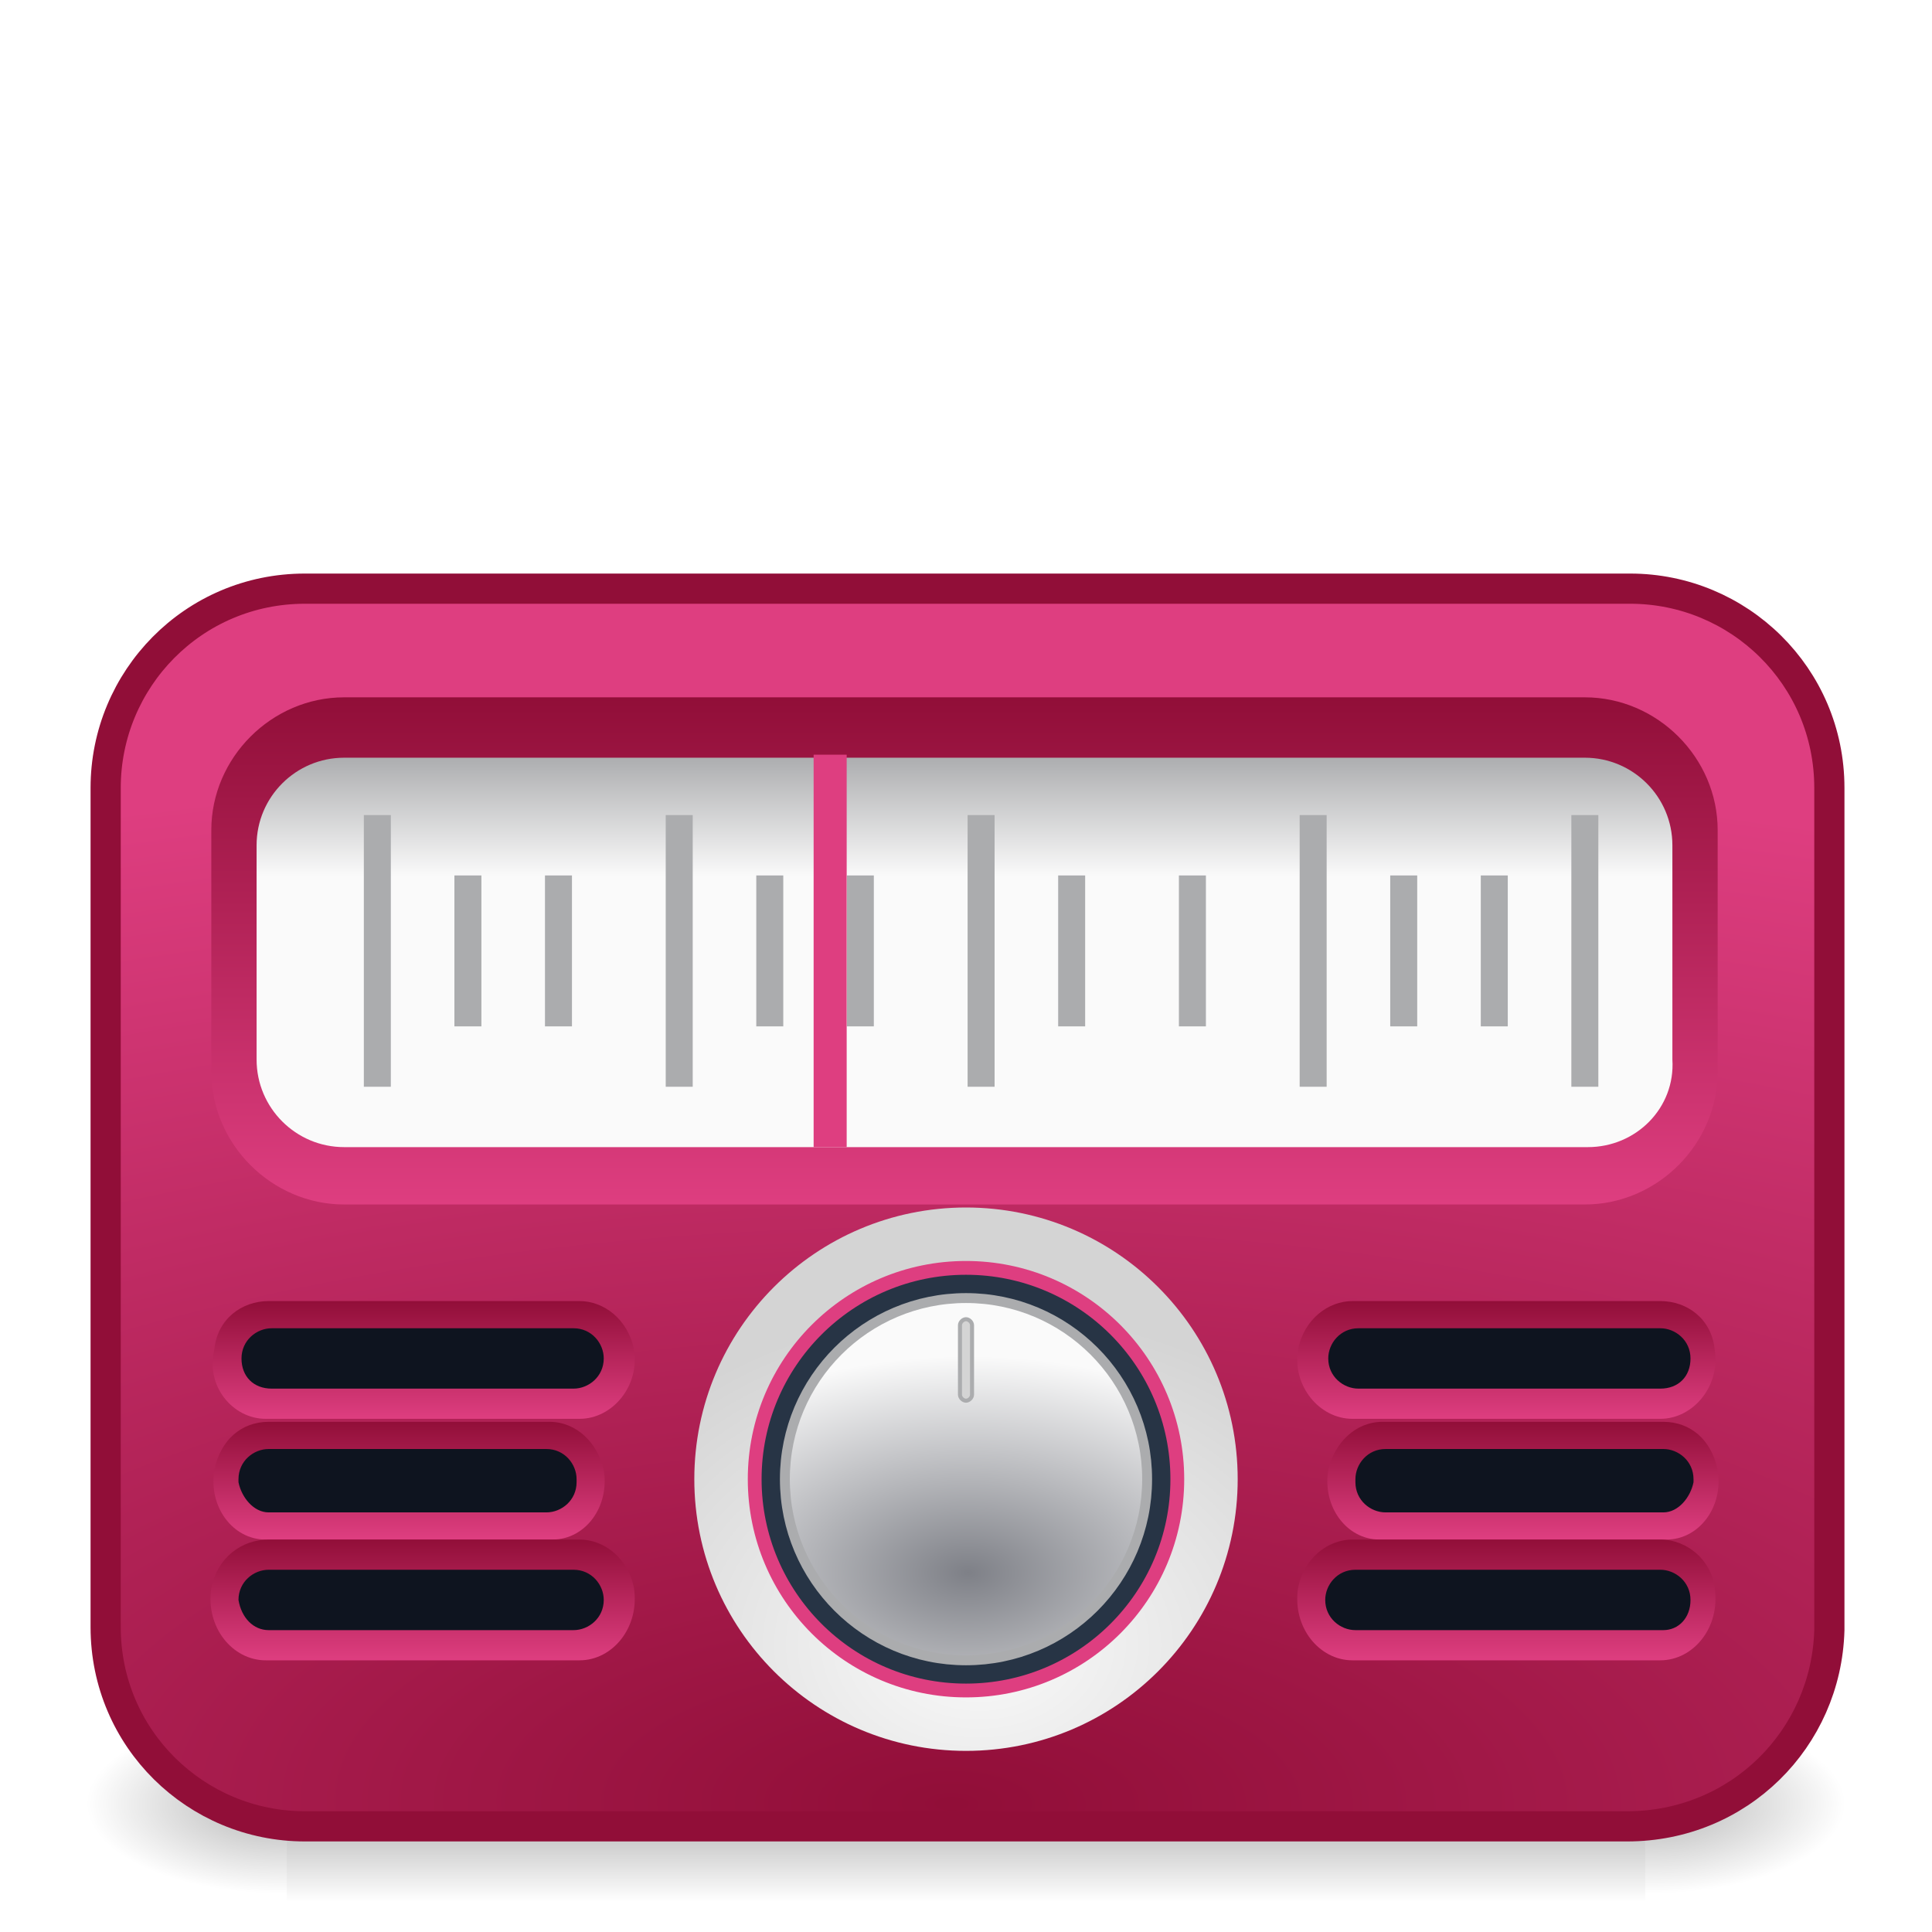
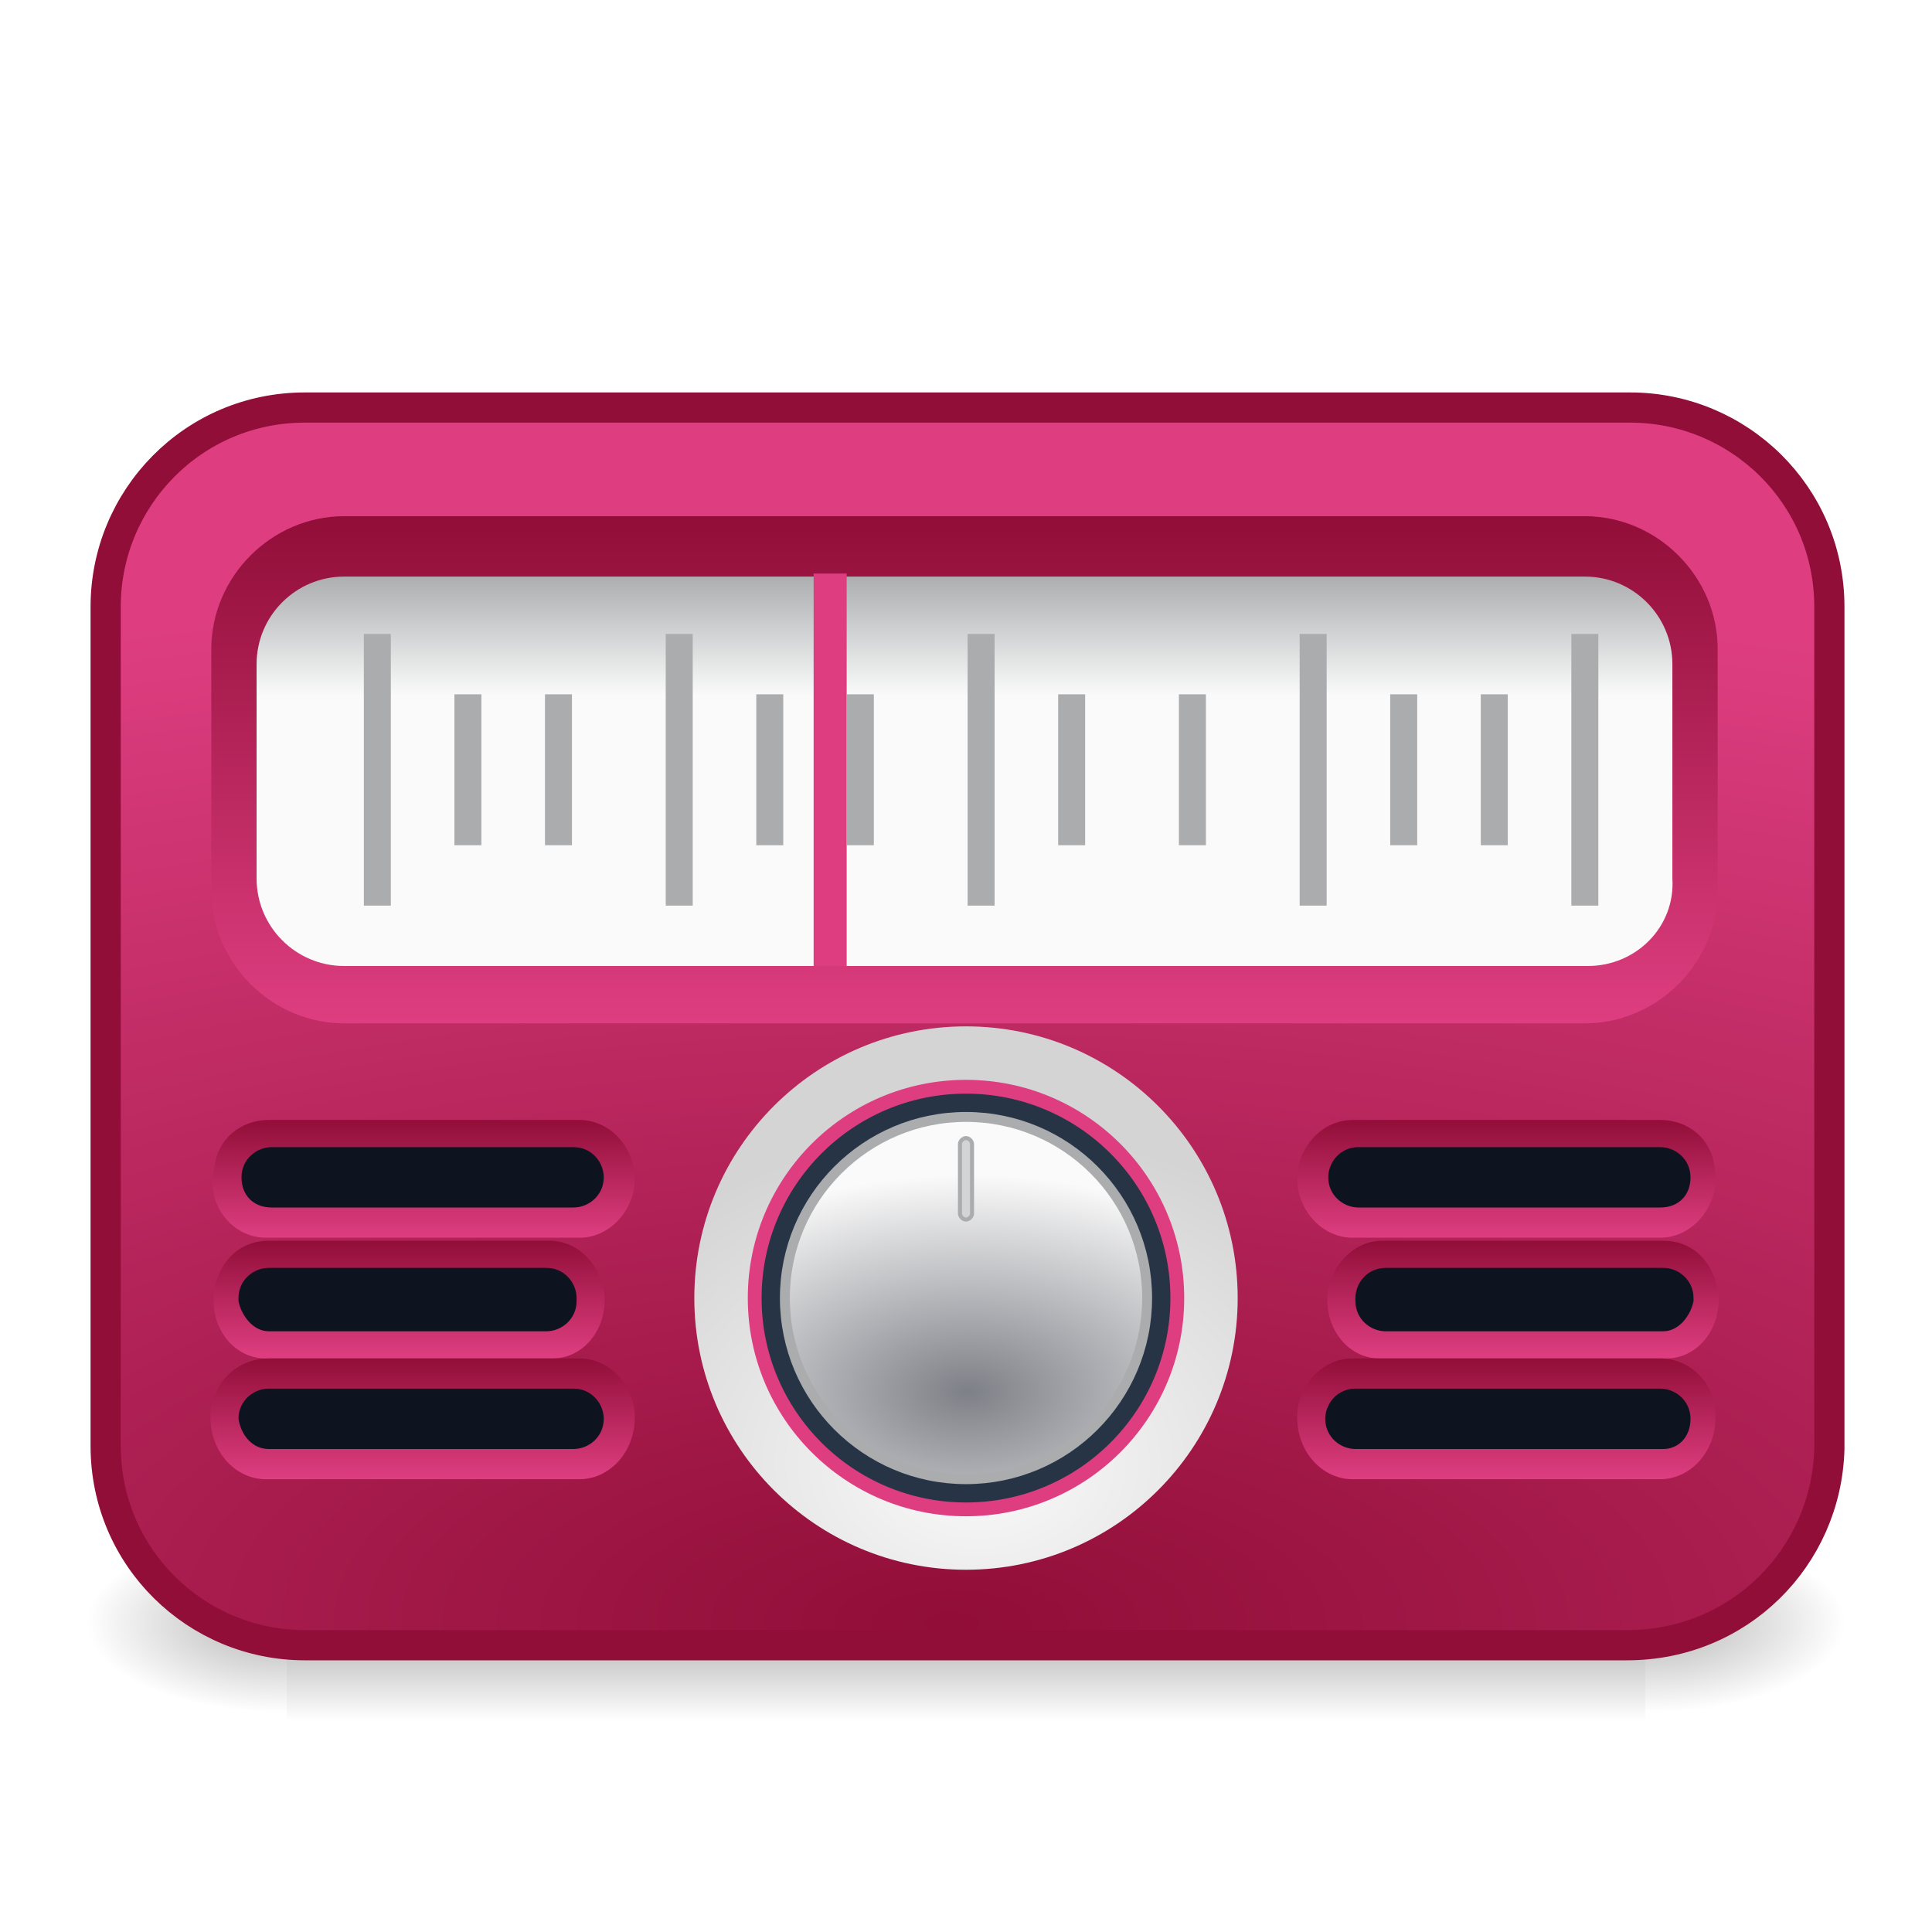
<svg xmlns="http://www.w3.org/2000/svg" version="1.1" x="0px" y="0px" viewBox="0 0 64 64" style="enable-background:new 0 0 64 64;" xml:space="preserve" id="svg1076">
  <defs id="defs1080" />
  <style type="text/css" id="style904">
	.st0{display:none;}
	.st1{display:inline;opacity:0.2;fill:none;stroke:#000000;stroke-width:0.125;enable-background:new    ;}
	.st2{opacity:0.3;fill:url(#SVGID_1_);enable-background:new    ;}
	.st3{opacity:0.3;fill:url(#SVGID_2_);enable-background:new    ;}
	.st4{opacity:0.3;fill:url(#SVGID_3_);enable-background:new    ;}
	.st5{fill:url(#SVGID_4_);stroke:#910E38;}
	.st6{fill:url(#SVGID_5_);}
	.st7{fill:url(#SVGID_6_);}
	.st8{fill:none;stroke:#ABACAE;stroke-width:0.894;stroke-miterlimit:10;}
	.st9{fill:none;stroke:#DE3E80;stroke-width:1.095;stroke-miterlimit:10;}
	.st10{fill:url(#SVGID_7_);}
	.st11{fill:#273445;stroke:#DE3E80;stroke-width:0.457;stroke-linecap:round;stroke-linejoin:round;}
	.st12{fill:url(#SVGID_8_);stroke:#ABACAE;stroke-width:0.328;stroke-linecap:round;stroke-linejoin:round;}
	.st13{fill:#D4D4D4;stroke:#ABACAE;stroke-width:0.133;}
	.st14{fill:url(#SVGID_9_);}
	.st15{fill:#0E141F;}
	.st16{fill:url(#SVGID_10_);}
	.st17{fill:url(#SVGID_11_);}
	.st18{fill:url(#SVGID_12_);}
	.st19{fill:url(#SVGID_13_);}
	.st20{fill:url(#SVGID_14_);}
</style>
  <g id="Layer_1" class="st0">
    <path class="st1" d="M64,47.1H0 M64,49.1H0 M64,51.1H0 M64,46.1H0 M64,48.1H0 M64,50.1H0 M64,41.1H0 M64,43.1H0 M64,45.1H0    M64,40.1H0 M64,42.1H0 M64,44.1H0 M64,35.1H0 M64,37.1H0 M64,39.1H0 M64,34.1H0 M64,36.1H0 M64,38.1H0 M64,29.1H0 M64,31.1H0    M64,33.1H0 M64,28.1H0 M64,30.1H0 M64,32.1H0 M64,23.1H0 M64,25.1H0 M64,27.1H0 M64,22.1H0 M64,24.1H0 M64,26.1H0 M64,19.1H0    M64,21.1H0 M64,18.1H0 M64,20.1H0 M64,13.1H0 M64,15.1H0 M64,17.1H0 M64,12.1H0 M64,14.1H0 M64,16.1H0 M64,7.1H0 M64,9.1H0    M64,11.1H0 M64,6.1H0 M64,8.1H0 M64,10.1H0 M64,1.1H0 M64,3.1H0 M64,5.1H0 M64,2.1H0 M64,4.1H0 M64,58.1H0 M64,60.1H0 M64,62.1H0    M64,57.1H0 M64,59.1H0 M64,61.1H0 M64,52.1H0 M64,54.1H0 M64,56.1H0 M64,53.1H0 M64,55.1H0 M64,63.1H0 M17.1,64V0 M15.1,64V0    M13.1,64V0 M18.1,64V0 M16.1,64V0 M14.1,64V0 M23.1,64V0 M21.1,64V0 M19.1,64V0 M24.1,64V0 M22.1,64V0 M20.1,64V0 M29.1,64V0    M27.1,64V0 M25.1,64V0 M30.1,64V0 M28.1,64V0 M26.1,64V0 M35.1,64V0 M33.1,64V0 M31.1,64V0 M36.1,64V0 M34.1,64V0 M32.1,64V0    M41.1,64V0 M39.1,64V0 M37.1,64V0 M42.1,64V0 M40.1,64V0 M38.1,64V0 M45.1,64V0 M43.1,64V0 M46.1,64V0 M44.1,64V0 M51.1,64V0    M49.1,64V0 M47.1,64V0 M52.1,64V0 M50.1,64V0 M48.1,64V0 M57.1,64V0 M55.1,64V0 M53.1,64V0 M58.1,64V0 M56.1,64V0 M54.1,64V0    M63.1,64V0 M61.1,64V0 M59.1,64V0 M62.1,64V0 M60.1,64V0 M6.1,64V0 M4.1,64V0 M2.1,64V0 M7.1,64V0 M5.1,64V0 M3.1,64V0 M12.1,64V0    M10.1,64V0 M8.1,64V0 M11.1,64V0 M9.1,64V0 M1.1,64V0" id="path906" />
  </g>
-   <g id="Layer_2">
+   <g id="Layer_2" transform="translate(0,-6)">
    <g id="g932">
-       <linearGradient id="SVGID_1_" gradientUnits="userSpaceOnUse" x1="4834.817" y1="-17199.443" x2="4834.817" y2="-17418.023" gradientTransform="matrix(0.1018 0 0 -2.745000e-02 -460.1844 -415.1248)">
+       <linearGradient id="SVGID_1_" gradientUnits="userSpaceOnUse" x1="4834.817" y1="-17199.443" x2="4834.817" y2="-17418.023" gradientTransform="matrix(0.1018,0,0,-0.02745,-460.1844,-415.1248)">
        <stop offset="0" style="stop-color:#000000;stop-opacity:0" id="stop909" />
        <stop offset="0.5" style="stop-color:#000000" id="stop911" />
        <stop offset="1" style="stop-color:#000000;stop-opacity:0" id="stop913" />
      </linearGradient>
-       <path class="st2" d="M9.5,57h45v6h-45V57z" id="path916" />
-       <radialGradient id="SVGID_2_" cx="8542.355" cy="-17299.957" r="108.092" gradientTransform="matrix(5.980000e-02 0 0 -2.745000e-02 -456.1624 -415.1248)" gradientUnits="userSpaceOnUse">
+       <path class="st2" d="m 9.5,57 h 45 v 6 h -45 z" id="path916" style="opacity:0.3;fill:url(#SVGID_1_);enable-background:new" />
+       <radialGradient id="SVGID_2_" cx="8542.355" cy="-17299.957" r="108.092" gradientTransform="matrix(0.0598,0,0,-0.02745,-456.1624,-415.1248)" gradientUnits="userSpaceOnUse">
        <stop offset="0" style="stop-color:#000000" id="stop918" />
        <stop offset="1" style="stop-color:#000000;stop-opacity:0" id="stop920" />
      </radialGradient>
-       <path class="st3" d="M54.5,56.7v6.2c2.8,0,6.9-1.4,6.9-3.1S58.2,56.7,54.5,56.7z" id="path923" />
-       <radialGradient id="SVGID_3_" cx="-8414.166" cy="-17299.957" r="108.092" gradientTransform="matrix(-5.980000e-02 0 0 -2.745000e-02 -493.8366 -415.1248)" gradientUnits="userSpaceOnUse">
+       <path class="st3" d="m 54.5,56.7 v 6.2 c 2.8,0 6.9,-1.4 6.9,-3.1 0,-1.7 -3.2,-3.1 -6.9,-3.1 z" id="path923" style="opacity:0.3;fill:url(#SVGID_2_);enable-background:new" />
+       <radialGradient id="SVGID_3_" cx="-8414.166" cy="-17299.957" r="108.092" gradientTransform="matrix(-0.0598,0,0,-0.02745,-493.8366,-415.1248)" gradientUnits="userSpaceOnUse">
        <stop offset="0" style="stop-color:#000000" id="stop925" />
        <stop offset="1" style="stop-color:#000000;stop-opacity:0" id="stop927" />
      </radialGradient>
-       <path class="st4" d="M9.5,56.7v6.2c-2.8,0-6.9-1.4-6.9-3.1S5.8,56.7,9.5,56.7z" id="path930" />
+       <path class="st4" d="m 9.5,56.7 v 6.2 c -2.8,0 -6.9,-1.4 -6.9,-3.1 0,-1.7 3.2,-3.1 6.9,-3.1 z" id="path930" style="opacity:0.3;fill:url(#SVGID_3_);enable-background:new" />
    </g>
-     <radialGradient id="SVGID_4_" cx="31.037" cy="59.311" r="84.307" gradientTransform="matrix(1.0098 6.569997e-03 -2.639294e-03 0.4106 0.3445 35.1957)" gradientUnits="userSpaceOnUse">
+     <radialGradient id="SVGID_4_" cx="31.037" cy="59.311" r="84.307" gradientTransform="matrix(1.0098,0.00657,-0.00263929,0.4106,0.3445,35.1957)" gradientUnits="userSpaceOnUse">
      <stop offset="0" style="stop-color:#910E38" id="stop934" />
      <stop offset="1" style="stop-color:#DE3E80" id="stop936" />
    </radialGradient>
-     <path class="st5" d="M53.9,60.5H10.1c-3.6,0-6.6-2.9-6.6-6.6V26.1c0-3.6,2.9-6.6,6.6-6.6h43.9c3.6,0,6.6,2.9,6.6,6.6v27.9   C60.5,57.6,57.6,60.5,53.9,60.5z" id="path939" />
-     <linearGradient id="SVGID_5_" gradientUnits="userSpaceOnUse" x1="32.734" y1="39.919" x2="32.734" y2="23.054" gradientTransform="matrix(1.0987 0 0 1 -3.9647 0)">
+     <path class="st5" d="M 53.9,60.5 H 10.1 C 6.5,60.5 3.5,57.6 3.5,53.9 V 26.1 c 0,-3.6 2.9,-6.6 6.6,-6.6 H 54 c 3.6,0 6.6,2.9 6.6,6.6 V 54 c -0.1,3.6 -3,6.5 -6.7,6.5 z" id="path939" style="fill:url(#SVGID_4_);stroke:#910e38" />
+     <linearGradient id="SVGID_5_" gradientUnits="userSpaceOnUse" x1="32.734" y1="39.919" x2="32.734" y2="23.054" gradientTransform="matrix(1.0987,0,0,1,-3.9647,0)">
      <stop offset="0" style="stop-color:#DE3E80" id="stop941" />
      <stop offset="1" style="stop-color:#910E38" id="stop943" />
    </linearGradient>
-     <path class="st6" d="M7,35.5v-8c0-2.4,2-4.4,4.4-4.4h41.1c2.4,0,4.4,2,4.4,4.4v8c0,2.4-2,4.4-4.4,4.4H11.4C9,39.9,7,37.9,7,35.5z" id="path946" />
+     <path class="st6" d="m 7,35.5 v -8 c 0,-2.4 2,-4.4 4.4,-4.4 h 41.1 c 2.4,0 4.4,2 4.4,4.4 v 8 c 0,2.4 -2,4.4 -4.4,4.4 H 11.4 C 9,39.9 7,37.9 7,35.5 Z" id="path946" style="fill:url(#SVGID_5_)" />
    <linearGradient id="SVGID_6_" gradientUnits="userSpaceOnUse" x1="32" y1="38" x2="32" y2="25">
      <stop offset="0.69" style="stop-color:#FAFAFA" id="stop948" />
      <stop offset="1" style="stop-color:#ABACAE" id="stop950" />
    </linearGradient>
-     <path class="st7" d="M52.6,38H11.4c-1.6,0-2.9-1.3-2.9-2.9v-7.1c0-1.6,1.3-2.9,2.9-2.9h41.1c1.6,0,2.9,1.3,2.9,2.9v7.1   C55.5,36.7,54.2,38,52.6,38z" id="path953" />
+     <path class="st7" d="M 52.6,38 H 11.4 C 9.8,38 8.5,36.7 8.5,35.1 V 28 c 0,-1.6 1.3,-2.9 2.9,-2.9 h 41.1 c 1.6,0 2.9,1.3 2.9,2.9 v 7.1 c 0.1,1.6 -1.2,2.9 -2.8,2.9 z" id="path953" style="fill:url(#SVGID_6_)" />
    <g id="g983">
-       <line class="st8" x1="12.5" y1="27" x2="12.5" y2="36" id="line955" />
-       <line class="st8" x1="15.5" y1="29" x2="15.5" y2="34" id="line957" />
-       <line class="st8" x1="18.5" y1="29" x2="18.5" y2="34" id="line959" />
-       <line class="st8" x1="22.5" y1="27" x2="22.5" y2="36" id="line961" />
-       <line class="st8" x1="25.5" y1="29" x2="25.5" y2="34" id="line963" />
-       <line class="st8" x1="28.5" y1="29" x2="28.5" y2="34" id="line965" />
-       <line class="st8" x1="32.5" y1="27" x2="32.5" y2="36" id="line967" />
-       <line class="st8" x1="35.5" y1="29" x2="35.5" y2="34" id="line969" />
-       <line class="st8" x1="39.5" y1="29" x2="39.5" y2="34" id="line971" />
-       <line class="st8" x1="43.5" y1="27" x2="43.5" y2="36" id="line973" />
-       <line class="st8" x1="52.5" y1="27" x2="52.5" y2="36" id="line975" />
-       <line class="st8" x1="46.5" y1="29" x2="46.5" y2="34" id="line977" />
-       <line class="st8" x1="49.5" y1="29" x2="49.5" y2="34" id="line979" />
-       <line class="st9" x1="27.5" y1="25" x2="27.5" y2="38" id="line981" />
+       <line class="st8" x1="12.5" y1="27" x2="12.5" y2="36" id="line955" style="fill:none;stroke:#abacae;stroke-width:0.894;stroke-miterlimit:10" />
+       <line class="st8" x1="15.5" y1="29" x2="15.5" y2="34" id="line957" style="fill:none;stroke:#abacae;stroke-width:0.894;stroke-miterlimit:10" />
+       <line class="st8" x1="18.5" y1="29" x2="18.5" y2="34" id="line959" style="fill:none;stroke:#abacae;stroke-width:0.894;stroke-miterlimit:10" />
+       <line class="st8" x1="22.5" y1="27" x2="22.5" y2="36" id="line961" style="fill:none;stroke:#abacae;stroke-width:0.894;stroke-miterlimit:10" />
+       <line class="st8" x1="25.5" y1="29" x2="25.5" y2="34" id="line963" style="fill:none;stroke:#abacae;stroke-width:0.894;stroke-miterlimit:10" />
+       <line class="st8" x1="28.5" y1="29" x2="28.5" y2="34" id="line965" style="fill:none;stroke:#abacae;stroke-width:0.894;stroke-miterlimit:10" />
+       <line class="st8" x1="32.5" y1="27" x2="32.5" y2="36" id="line967" style="fill:none;stroke:#abacae;stroke-width:0.894;stroke-miterlimit:10" />
+       <line class="st8" x1="35.5" y1="29" x2="35.5" y2="34" id="line969" style="fill:none;stroke:#abacae;stroke-width:0.894;stroke-miterlimit:10" />
+       <line class="st8" x1="39.5" y1="29" x2="39.5" y2="34" id="line971" style="fill:none;stroke:#abacae;stroke-width:0.894;stroke-miterlimit:10" />
+       <line class="st8" x1="43.5" y1="27" x2="43.5" y2="36" id="line973" style="fill:none;stroke:#abacae;stroke-width:0.894;stroke-miterlimit:10" />
+       <line class="st8" x1="52.5" y1="27" x2="52.5" y2="36" id="line975" style="fill:none;stroke:#abacae;stroke-width:0.894;stroke-miterlimit:10" />
+       <line class="st8" x1="46.5" y1="29" x2="46.5" y2="34" id="line977" style="fill:none;stroke:#abacae;stroke-width:0.894;stroke-miterlimit:10" />
+       <line class="st8" x1="49.5" y1="29" x2="49.5" y2="34" id="line979" style="fill:none;stroke:#abacae;stroke-width:0.894;stroke-miterlimit:10" />
+       <line class="st9" x1="27.5" y1="25" x2="27.5" y2="38" id="line981" style="fill:none;stroke:#de3e80;stroke-width:1.095;stroke-miterlimit:10" />
    </g>
    <g id="g1003">
-       <radialGradient id="SVGID_7_" cx="32.111" cy="54.937" r="14.698" gradientTransform="matrix(1.0041 0 0 0.757 0.2027 12.8951)" gradientUnits="userSpaceOnUse">
+       <radialGradient id="SVGID_7_" cx="32.111" cy="54.937" r="14.698" gradientTransform="matrix(1.0041,0,0,0.757,0.2027,12.8951)" gradientUnits="userSpaceOnUse">
        <stop offset="0" style="stop-color:#FAFAFA" id="stop985" />
        <stop offset="1" style="stop-color:#D4D4D4" id="stop987" />
      </radialGradient>
-       <circle class="st10" cx="32" cy="49" r="9" id="circle990" />
-       <circle class="st11" cx="32" cy="49" r="7" id="circle992" />
-       <radialGradient id="SVGID_8_" cx="31.73" cy="51.589" r="12.556" gradientTransform="matrix(0.9834 0 0 0.5716 0.8694 22.611)" gradientUnits="userSpaceOnUse">
+       <circle class="st10" cx="32" cy="49" r="9" id="circle990" style="fill:url(#SVGID_7_)" />
+       <circle class="st11" cx="32" cy="49" r="7" id="circle992" style="fill:#273445;stroke:#de3e80;stroke-width:0.457;stroke-linecap:round;stroke-linejoin:round" />
+       <radialGradient id="SVGID_8_" cx="31.73" cy="51.589" r="12.556" gradientTransform="matrix(0.9834,0,0,0.5716,0.8694,22.611)" gradientUnits="userSpaceOnUse">
        <stop offset="0" style="stop-color:#7E8087" id="stop994" />
        <stop offset="1" style="stop-color:#FAFAFA" id="stop996" />
      </radialGradient>
-       <circle class="st12" cx="32" cy="49" r="6" id="circle999" />
-       <path class="st13" d="M32,46.4c-0.1,0-0.2-0.1-0.2-0.2v-2.3c0-0.1,0.1-0.2,0.2-0.2c0.1,0,0.2,0.1,0.2,0.2v2.3    C32.2,46.3,32.1,46.4,32,46.4z" id="path1001" />
+       <circle class="st12" cx="32" cy="49" r="6" id="circle999" style="fill:url(#SVGID_8_);stroke:#abacae;stroke-width:0.328;stroke-linecap:round;stroke-linejoin:round" />
+       <path class="st13" d="m 32,46.4 c -0.1,0 -0.2,-0.1 -0.2,-0.2 v -2.3 c 0,-0.1 0.1,-0.2 0.2,-0.2 0.1,0 0.2,0.1 0.2,0.2 v 2.3 c 0,0.1 -0.1,0.2 -0.2,0.2 z" id="path1001" style="fill:#d4d4d4;stroke:#abacae;stroke-width:0.133" />
    </g>
    <g id="g1038">
      <g id="g1014">
        <linearGradient id="SVGID_9_" gradientUnits="userSpaceOnUse" x1="50.014" y1="47" x2="50.014" y2="43.083">
          <stop offset="0" style="stop-color:#DE3E80" id="stop1005" />
          <stop offset="1" style="stop-color:#910E38" id="stop1007" />
        </linearGradient>
-         <path class="st14" d="M44.8,47c-1.1,0-2-1.1-1.8-2.3c0.2-1,1-1.6,1.8-1.6h10.2c0.9,0,1.7,0.6,1.8,1.6c0.2,1.2-0.7,2.3-1.8,2.3     H44.8z" id="path1010" />
-         <path class="st15" d="M55,46H45c-0.5,0-1-0.4-1-1V45c0-0.5,0.4-1,1-1H55c0.5,0,1,0.4,1,1V45C56,45.6,55.6,46,55,46z" id="path1012" />
+         <path class="st14" d="m 44.8,47 c -1.1,0 -2,-1.1 -1.8,-2.3 0.2,-1 1,-1.6 1.8,-1.6 H 55 c 0.9,0 1.7,0.6 1.8,1.6 C 57,45.9 56.1,47 55,47 Z" id="path1010" style="fill:url(#SVGID_9_)" />
+         <path class="st15" d="M 55,46 H 45 c -0.5,0 -1,-0.4 -1,-1 v 0 c 0,-0.5 0.4,-1 1,-1 h 10 c 0.5,0 1,0.4 1,1 v 0 c 0,0.6 -0.4,1 -1,1 z" id="path1012" style="fill:#0e141f" />
      </g>
      <g id="g1025">
        <linearGradient id="SVGID_10_" gradientUnits="userSpaceOnUse" x1="50.475" y1="50.958" x2="50.475" y2="47.083">
          <stop offset="0" style="stop-color:#DE3E80" id="stop1016" />
          <stop offset="1" style="stop-color:#910E38" id="stop1018" />
        </linearGradient>
-         <path class="st16" d="M45.7,51c-1.1,0-1.9-1.1-1.7-2.3c0.2-0.9,0.9-1.6,1.8-1.6h9.3c0.9,0,1.6,0.6,1.8,1.6     c0.2,1.2-0.6,2.3-1.7,2.3H45.7z" id="path1021" />
-         <path class="st15" d="M55.1,50.1h-9.2c-0.5,0-1-0.4-1-1V49c0-0.5,0.4-1,1-1h9.2c0.5,0,1,0.4,1,1v0.1C56,49.6,55.6,50.1,55.1,50.1     z" id="path1023" />
+         <path class="st16" d="m 45.7,51 c -1.1,0 -1.9,-1.1 -1.7,-2.3 0.2,-0.9 0.9,-1.6 1.8,-1.6 h 9.3 c 0.9,0 1.6,0.6 1.8,1.6 0.2,1.2 -0.6,2.3 -1.7,2.3 z" id="path1021" style="fill:url(#SVGID_10_)" />
+         <path class="st15" d="m 55.1,50.1 h -9.2 c -0.5,0 -1,-0.4 -1,-1 V 49 c 0,-0.5 0.4,-1 1,-1 h 9.2 c 0.5,0 1,0.4 1,1 v 0.1 c -0.1,0.5 -0.5,1 -1,1 z" id="path1023" style="fill:#0e141f" />
      </g>
      <g id="g1036">
        <linearGradient id="SVGID_11_" gradientUnits="userSpaceOnUse" x1="50.014" y1="55" x2="50.014" y2="50.958">
          <stop offset="0" style="stop-color:#DE3E80" id="stop1027" />
          <stop offset="1" style="stop-color:#910E38" id="stop1029" />
        </linearGradient>
-         <path class="st17" d="M44.8,55c-1.1,0-2-1.1-1.8-2.4c0.2-1,1-1.6,1.8-1.6h10.2c0.9,0,1.7,0.7,1.8,1.6c0.2,1.3-0.7,2.4-1.8,2.4     H44.8z" id="path1032" />
-         <path class="st15" d="M55.1,54H44.9c-0.5,0-1-0.4-1-1V53c0-0.5,0.4-1,1-1h10.1c0.5,0,1,0.4,1,1V53C56,53.6,55.6,54,55.1,54z" id="path1034" />
+         <path class="st17" d="m 44.8,55 c -1.1,0 -2,-1.1 -1.8,-2.4 0.2,-1 1,-1.6 1.8,-1.6 H 55 c 0.9,0 1.7,0.7 1.8,1.6 C 57,53.9 56.1,55 55,55 Z" id="path1032" style="fill:url(#SVGID_11_)" />
+         <path class="st15" d="M 55.1,54 H 44.9 c -0.5,0 -1,-0.4 -1,-1 v 0 c 0,-0.5 0.4,-1 1,-1 H 55 c 0.5,0 1,0.4 1,1 v 0 c 0,0.6 -0.4,1 -0.9,1 z" id="path1034" style="fill:#0e141f" />
      </g>
    </g>
    <g id="g1073">
      <g id="g1049">
-         <linearGradient id="SVGID_12_" gradientUnits="userSpaceOnUse" x1="86.036" y1="47" x2="86.036" y2="43.083" gradientTransform="matrix(-1 0 0 1 100.028 0)">
+         <linearGradient id="SVGID_12_" gradientUnits="userSpaceOnUse" x1="86.036" y1="47" x2="86.036" y2="43.083" gradientTransform="matrix(-1,0,0,1,100.028,0)">
          <stop offset="0" style="stop-color:#DE3E80" id="stop1040" />
          <stop offset="1" style="stop-color:#910E38" id="stop1042" />
        </linearGradient>
-         <path class="st18" d="M19.2,47c1.1,0,2-1.1,1.8-2.3c-0.2-1-1-1.6-1.8-1.6H8.9c-0.9,0-1.7,0.6-1.8,1.6C6.8,45.9,7.7,47,8.8,47     H19.2z" id="path1045" />
-         <path class="st15" d="M9,46H19c0.5,0,1-0.4,1-1V45c0-0.5-0.4-1-1-1H9c-0.5,0-1,0.4-1,1V45C8,45.6,8.4,46,9,46z" id="path1047" />
+         <path class="st18" d="m 19.2,47 c 1.1,0 2,-1.1 1.8,-2.3 -0.2,-1 -1,-1.6 -1.8,-1.6 H 8.9 C 8,43.1 7.2,43.7 7.1,44.7 6.8,45.9 7.7,47 8.8,47 Z" id="path1045" style="fill:url(#SVGID_12_)" />
+         <path class="st15" d="m 9,46 h 10 c 0.5,0 1,-0.4 1,-1 v 0 c 0,-0.5 -0.4,-1 -1,-1 H 9 c -0.5,0 -1,0.4 -1,1 v 0 c 0,0.6 0.4,1 1,1 z" id="path1047" style="fill:#0e141f" />
      </g>
      <g id="g1060">
-         <linearGradient id="SVGID_13_" gradientUnits="userSpaceOnUse" x1="86.496" y1="50.958" x2="86.496" y2="47.083" gradientTransform="matrix(-1 0 0 1 100.028 0)">
+         <linearGradient id="SVGID_13_" gradientUnits="userSpaceOnUse" x1="86.496" y1="50.958" x2="86.496" y2="47.083" gradientTransform="matrix(-1,0,0,1,100.028,0)">
          <stop offset="0" style="stop-color:#DE3E80" id="stop1051" />
          <stop offset="1" style="stop-color:#910E38" id="stop1053" />
        </linearGradient>
-         <path class="st19" d="M18.3,51c1.1,0,1.9-1.1,1.7-2.3c-0.2-0.9-0.9-1.6-1.8-1.6H8.9c-0.9,0-1.6,0.6-1.8,1.6     C6.9,49.9,7.7,51,8.8,51H18.3z" id="path1056" />
-         <path class="st15" d="M8.9,50.1h9.2c0.5,0,1-0.4,1-1V49c0-0.5-0.4-1-1-1H8.9c-0.5,0-1,0.4-1,1v0.1C8,49.6,8.4,50.1,8.9,50.1z" id="path1058" />
+         <path class="st19" d="m 18.3,51 c 1.1,0 1.9,-1.1 1.7,-2.3 -0.2,-0.9 -0.9,-1.6 -1.8,-1.6 H 8.9 C 8,47.1 7.3,47.7 7.1,48.7 6.9,49.9 7.7,51 8.8,51 Z" id="path1056" style="fill:url(#SVGID_13_)" />
+         <path class="st15" d="m 8.9,50.1 h 9.2 c 0.5,0 1,-0.4 1,-1 V 49 c 0,-0.5 -0.4,-1 -1,-1 H 8.9 c -0.5,0 -1,0.4 -1,1 v 0.1 c 0.1,0.5 0.5,1 1,1 z" id="path1058" style="fill:#0e141f" />
      </g>
      <g id="g1071">
-         <linearGradient id="SVGID_14_" gradientUnits="userSpaceOnUse" x1="86.036" y1="55" x2="86.036" y2="50.958" gradientTransform="matrix(-1 0 0 1 100.028 0)">
+         <linearGradient id="SVGID_14_" gradientUnits="userSpaceOnUse" x1="86.036" y1="55" x2="86.036" y2="50.958" gradientTransform="matrix(-1,0,0,1,100.028,0)">
          <stop offset="0" style="stop-color:#DE3E80" id="stop1062" />
          <stop offset="1" style="stop-color:#910E38" id="stop1064" />
        </linearGradient>
-         <path class="st20" d="M19.2,55c1.1,0,2-1.1,1.8-2.4c-0.2-1-1-1.6-1.8-1.6H8.9C8,51,7.2,51.6,7,52.6C6.8,53.9,7.7,55,8.8,55H19.2z     " id="path1067" />
-         <path class="st15" d="M8.9,54h10.1c0.5,0,1-0.4,1-1V53c0-0.5-0.4-1-1-1H8.9c-0.5,0-1,0.4-1,1V53C8,53.6,8.4,54,8.9,54z" id="path1069" />
+         <path class="st20" d="m 19.2,55 c 1.1,0 2,-1.1 1.8,-2.4 C 20.8,51.6 20,51 19.2,51 H 8.9 C 8,51 7.2,51.6 7,52.6 6.8,53.9 7.7,55 8.8,55 Z" id="path1067" style="fill:url(#SVGID_14_)" />
+         <path class="st15" d="M 8.9,54 H 19 c 0.5,0 1,-0.4 1,-1 v 0 c 0,-0.5 -0.4,-1 -1,-1 H 8.9 c -0.5,0 -1,0.4 -1,1 v 0 c 0.1,0.6 0.5,1 1,1 z" id="path1069" style="fill:#0e141f" />
      </g>
    </g>
  </g>
</svg>
